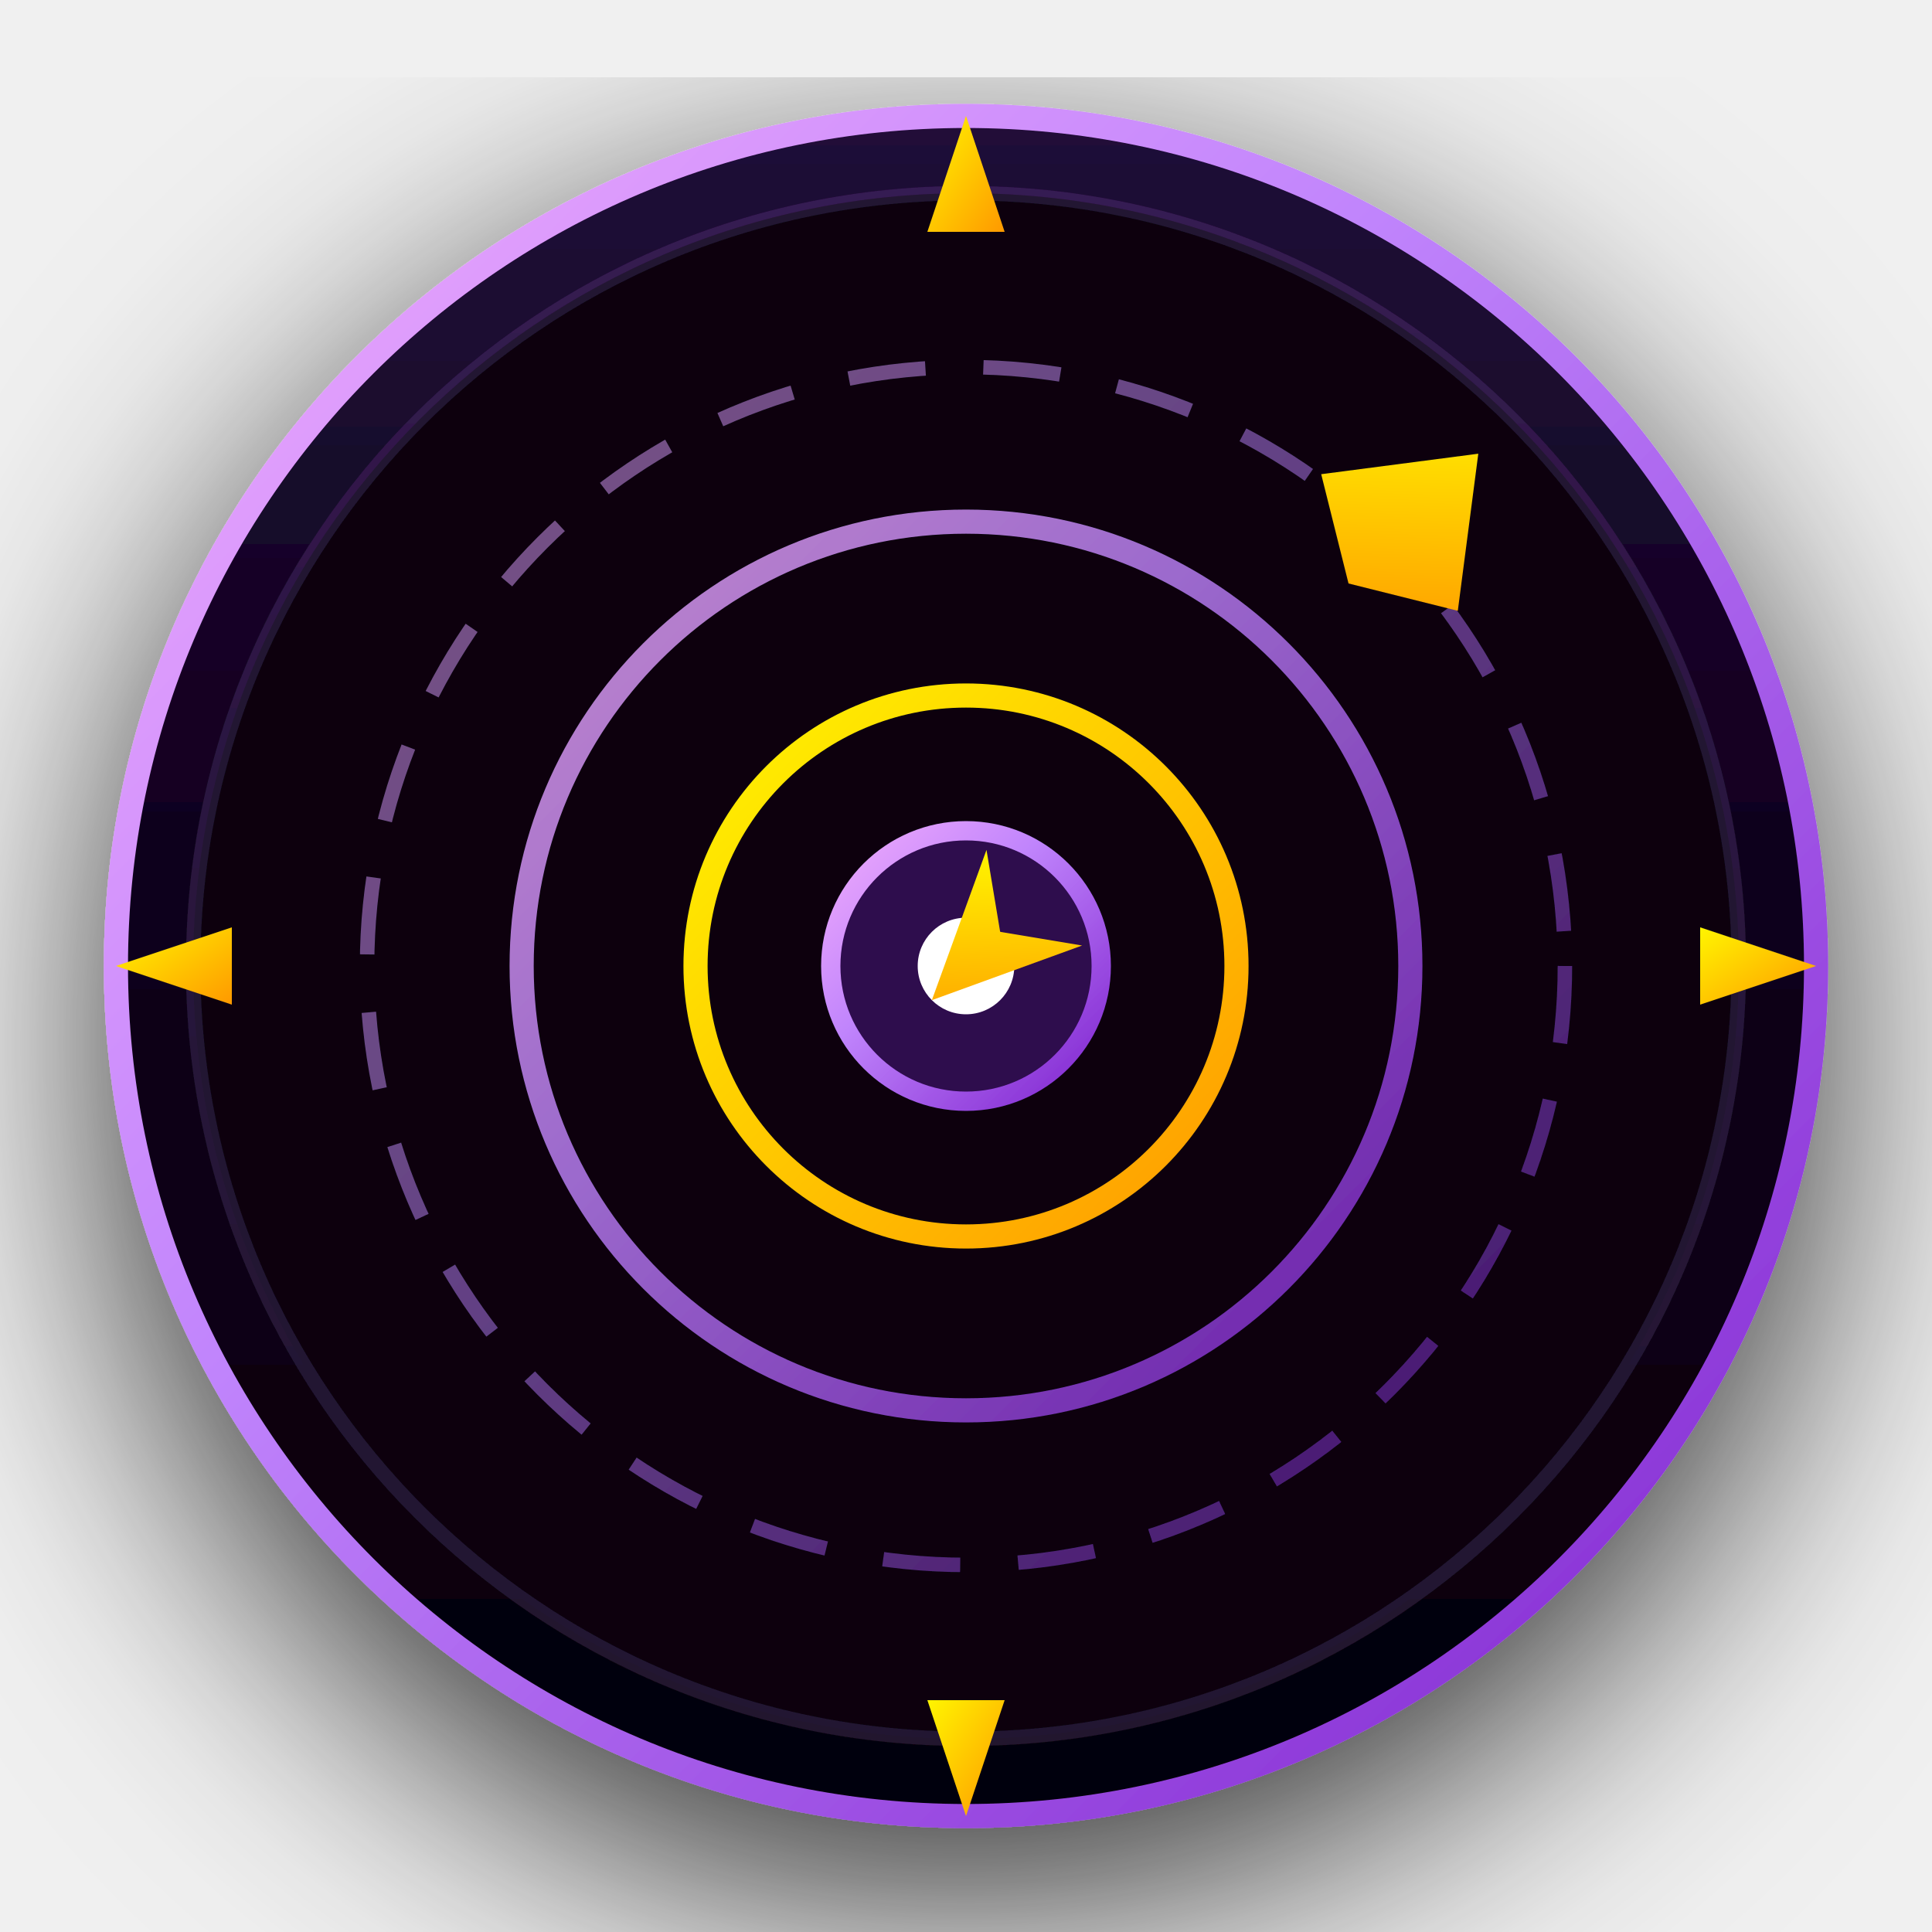
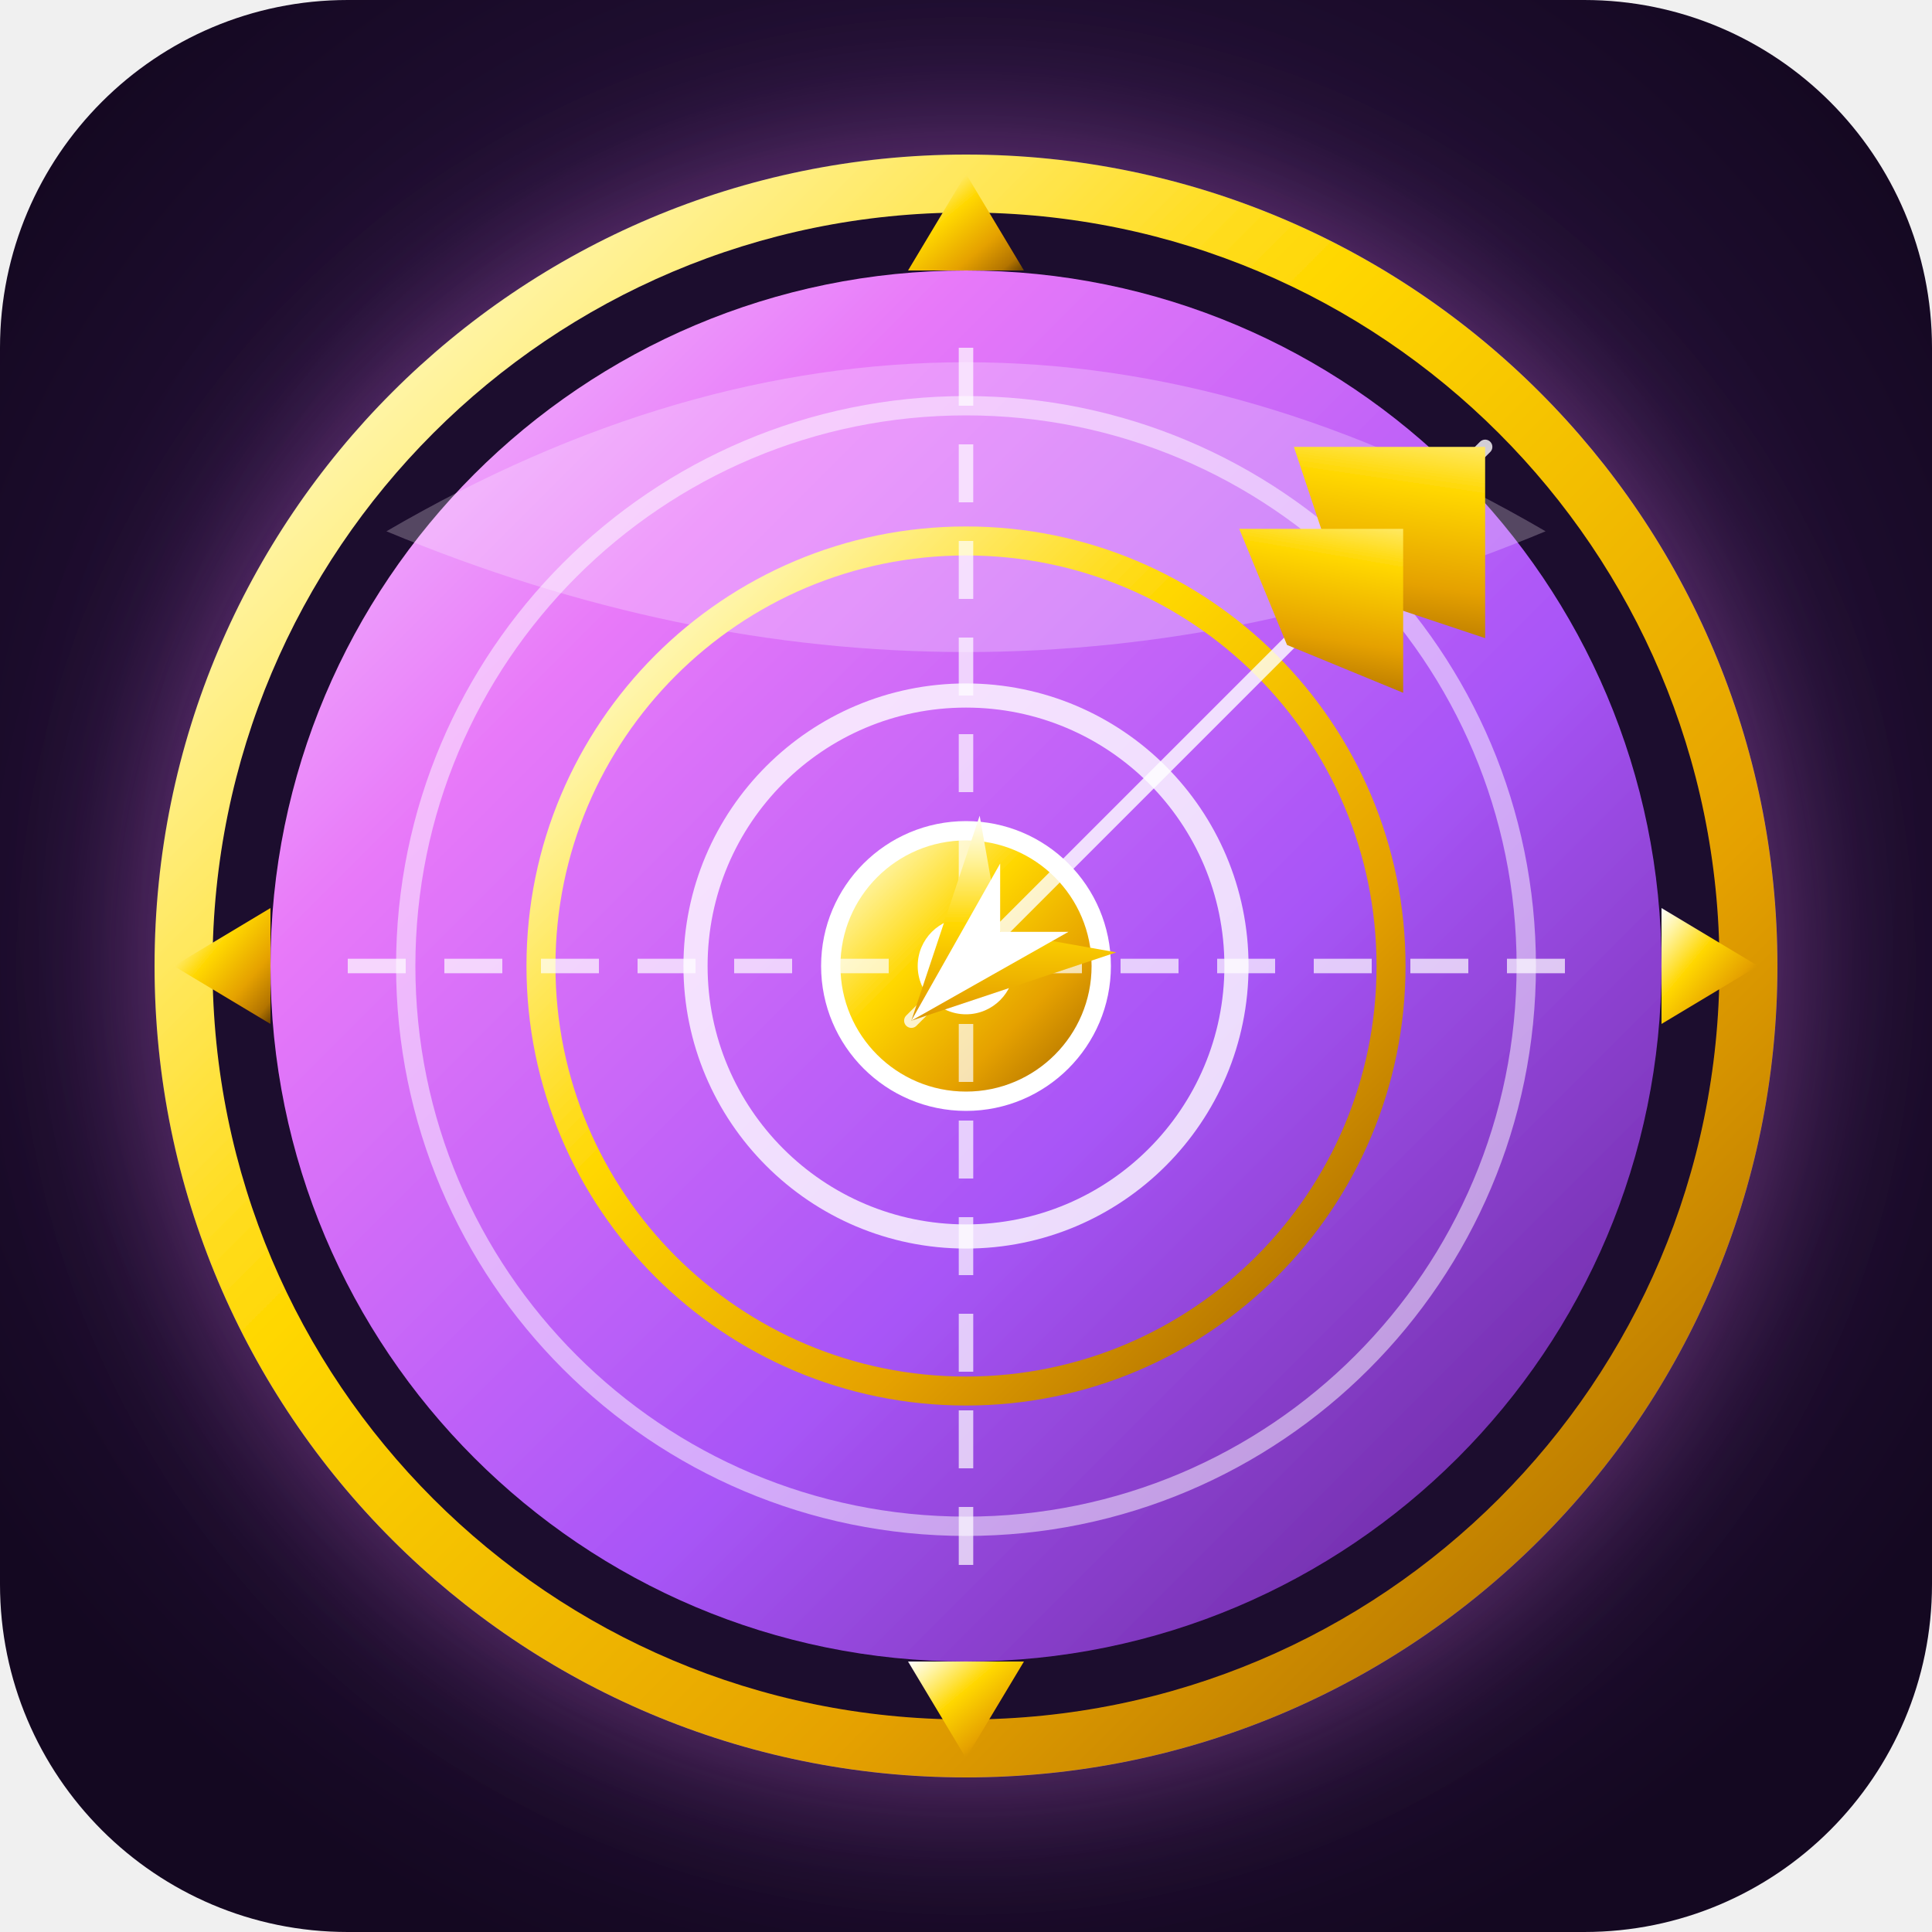
<svg xmlns="http://www.w3.org/2000/svg" viewBox="0 0 200 200" width="100%" height="100%">
  <defs>
-     <linearGradient id="cia-purple" x1="0%" y1="0%" x2="100%" y2="100%">
-       <stop offset="0%" stop-color="#F0ABFC" />
-       <stop offset="40%" stop-color="#C084FC" />
-       <stop offset="100%" stop-color="#7E22CE" />
+     <radialGradient id="ia-soft-bg" cx="50%" cy="45%" r="60%">
+       <stop offset="0%" stop-color="#462468" />
+       <stop offset="50%" stop-color="#28133d" />
+       <stop offset="100%" stop-color="#140821" />
+     </radialGradient>
+     <linearGradient id="ia-gold-shine" x1="0%" y1="0%" x2="100%" y2="100%">
+       <stop offset="0%" stop-color="#FFFFFF" />
+       <stop offset="15%" stop-color="#FFF4A3" />
+       <stop offset="40%" stop-color="#FFD700" />
+       <stop offset="70%" stop-color="#E5A100" />
+       <stop offset="90%" stop-color="#B37400" />
+       <stop offset="100%" stop-color="#664000" />
    </linearGradient>
-     <linearGradient id="cia-gold" x1="0%" y1="0%" x2="100%" y2="100%">
-       <stop offset="0%" stop-color="#FFF500" />
-       <stop offset="100%" stop-color="#FF9900" />
+     <linearGradient id="ia-purple-vibrant" x1="0%" y1="0%" x2="100%" y2="100%">
+       <stop offset="0%" stop-color="#F5D0FE" />
+       <stop offset="25%" stop-color="#E879F9" />
+       <stop offset="60%" stop-color="#A855F7" />
+       <stop offset="100%" stop-color="#581C87" />
    </linearGradient>
-     <linearGradient id="cia-dark" x1="0%" y1="0%" x2="0%" y2="100%">
-       <stop offset="0%" stop-color="#200A38" />
-       <stop offset="50%" stop-color="#0E031A" />
-       <stop offset="100%" stop-color="#040108" />
-     </linearGradient>
-     <filter id="cia-glow" x="-20%" y="-20%" width="140%" height="140%">
-       <feDropShadow dx="0" dy="0" stdDeviation="6" flood-color="#C084FC" flood-opacity="0.65" />
-       <feDropShadow dx="0" dy="8" stdDeviation="14" flood-color="#000000" flood-opacity="0.8" />
+     <radialGradient id="ia-purple-glow" cx="50%" cy="50%" r="50%">
+       <stop offset="0%" stop-color="#E879F9" stop-opacity="0.85" />
+       <stop offset="100%" stop-color="#E879F9" stop-opacity="0" />
+     </radialGradient>
+     <filter id="ia-3d-shadow" x="-30%" y="-30%" width="160%" height="160%">
+       <feDropShadow dx="0" dy="10" stdDeviation="12" flood-color="#000000" flood-opacity="0.6" />
+       <feDropShadow dx="0" dy="0" stdDeviation="8" flood-color="#E879F9" flood-opacity="0.4" />
    </filter>
  </defs>
-   <g filter="url(#cia-glow)">
-     <circle cx="100" cy="100" r="88" fill="url(#cia-dark)" stroke="url(#cia-purple)" stroke-width="2.5" />
-     <circle cx="100" cy="100" r="80" fill="#08020F" stroke="rgba(192,132,252,0.15)" stroke-width="1.5" />
-     <polygon points="100,12 104,24 96,24" fill="url(#cia-gold)" />
-     <polygon points="100,188 104,176 96,176" fill="url(#cia-gold)" />
-     <polygon points="12,100 24,104 24,96" fill="url(#cia-gold)" />
-     <polygon points="188,100 176,104 176,96" fill="url(#cia-gold)" />
-     <circle cx="100" cy="100" r="62" fill="none" stroke="url(#cia-purple)" stroke-width="1.5" stroke-dasharray="8 6" opacity="0.5" />
-     <circle cx="100" cy="100" r="46" fill="none" stroke="url(#cia-purple)" stroke-width="2.5" opacity="0.8" />
-     <circle cx="100" cy="100" r="28" fill="none" stroke="url(#cia-gold)" stroke-width="2.5" />
-     <circle cx="100" cy="100" r="14" fill="#2E0A4E" stroke="url(#cia-purple)" stroke-width="2" />
+   <rect width="200" height="200" rx="36" fill="url(#ia-soft-bg)" />
+   <circle cx="100" cy="95" r="70" fill="url(#ia-purple-glow)" opacity="0.35" />
+   <g filter="url(#ia-3d-shadow)">
+     <circle cx="100" cy="100" r="84" fill="url(#ia-gold-shine)" />
+     <circle cx="100" cy="100" r="78" fill="#1C0A2E" />
+     <circle cx="100" cy="100" r="72" fill="url(#ia-purple-vibrant)" />
+     <path d="M40 55 Q100 20 160 55 Q100 80 40 55 Z" fill="#FFFFFF" opacity="0.25" />
+     <polygon points="100,18 106,28 94,28" fill="url(#ia-gold-shine)" />
+     <polygon points="100,182 106,172 94,172" fill="url(#ia-gold-shine)" />
+     <polygon points="18,100 28,106 28,94" fill="url(#ia-gold-shine)" />
+     <polygon points="182,100 172,106 172,94" fill="url(#ia-gold-shine)" />
+     <circle cx="100" cy="100" r="58" fill="none" stroke="#FFFFFF" stroke-width="2" opacity="0.5" />
+     <circle cx="100" cy="100" r="44" fill="none" stroke="url(#ia-gold-shine)" stroke-width="3" />
+     <circle cx="100" cy="100" r="28" fill="none" stroke="#FFFFFF" stroke-width="2.5" opacity="0.8" />
+     <circle cx="100" cy="100" r="14" fill="url(#ia-gold-shine)" stroke="#FFFFFF" stroke-width="2" />
    <circle cx="100" cy="100" r="5" fill="#FFFFFF" />
-     <line x1="100" y1="28" x2="100" y2="172" stroke="url(#cia-purple)" stroke-width="1.5" opacity="0.6" />
-     <line x1="28" y1="100" x2="172" y2="100" stroke="url(#cia-purple)" stroke-width="1.5" opacity="0.6" />
+     <line x1="100" y1="36" x2="100" y2="164" stroke="#FFFFFF" stroke-width="1.5" stroke-dasharray="6 4" opacity="0.7" />
+     <line x1="36" y1="100" x2="164" y2="100" stroke="#FFFFFF" stroke-width="1.5" stroke-dasharray="6 4" opacity="0.7" />
    <g transform="rotate(45 100 100)">
-       <line x1="100" y1="25" x2="100" y2="110" stroke="url(#cia-gold)" stroke-width="3" stroke-linecap="round" />
-       <polygon points="100,105 107,90 100,95 93,90" fill="url(#cia-gold)" />
-       <polygon points="100,25 110,38 100,44 90,38" fill="url(#cia-gold)" />
+       <line x1="100" y1="24" x2="100" y2="108" stroke="url(#ia-gold-shine)" stroke-width="4" stroke-linecap="round" />
+       <line x1="100" y1="24" x2="100" y2="108" stroke="#FFFFFF" stroke-width="1.5" stroke-linecap="round" opacity="0.8" />
+       <polygon points="100,108 110,88 100,95 90,88" fill="url(#ia-gold-shine)" />
+       <polygon points="100,108 105,90 100,95 95,90" fill="#FFFFFF" />
+       <polygon points="100,24 114,38 100,45 86,38" fill="url(#ia-gold-shine)" />
+       <polygon points="100,36 112,48 100,53 88,48" fill="url(#ia-gold-shine)" />
    </g>
  </g>
</svg>
